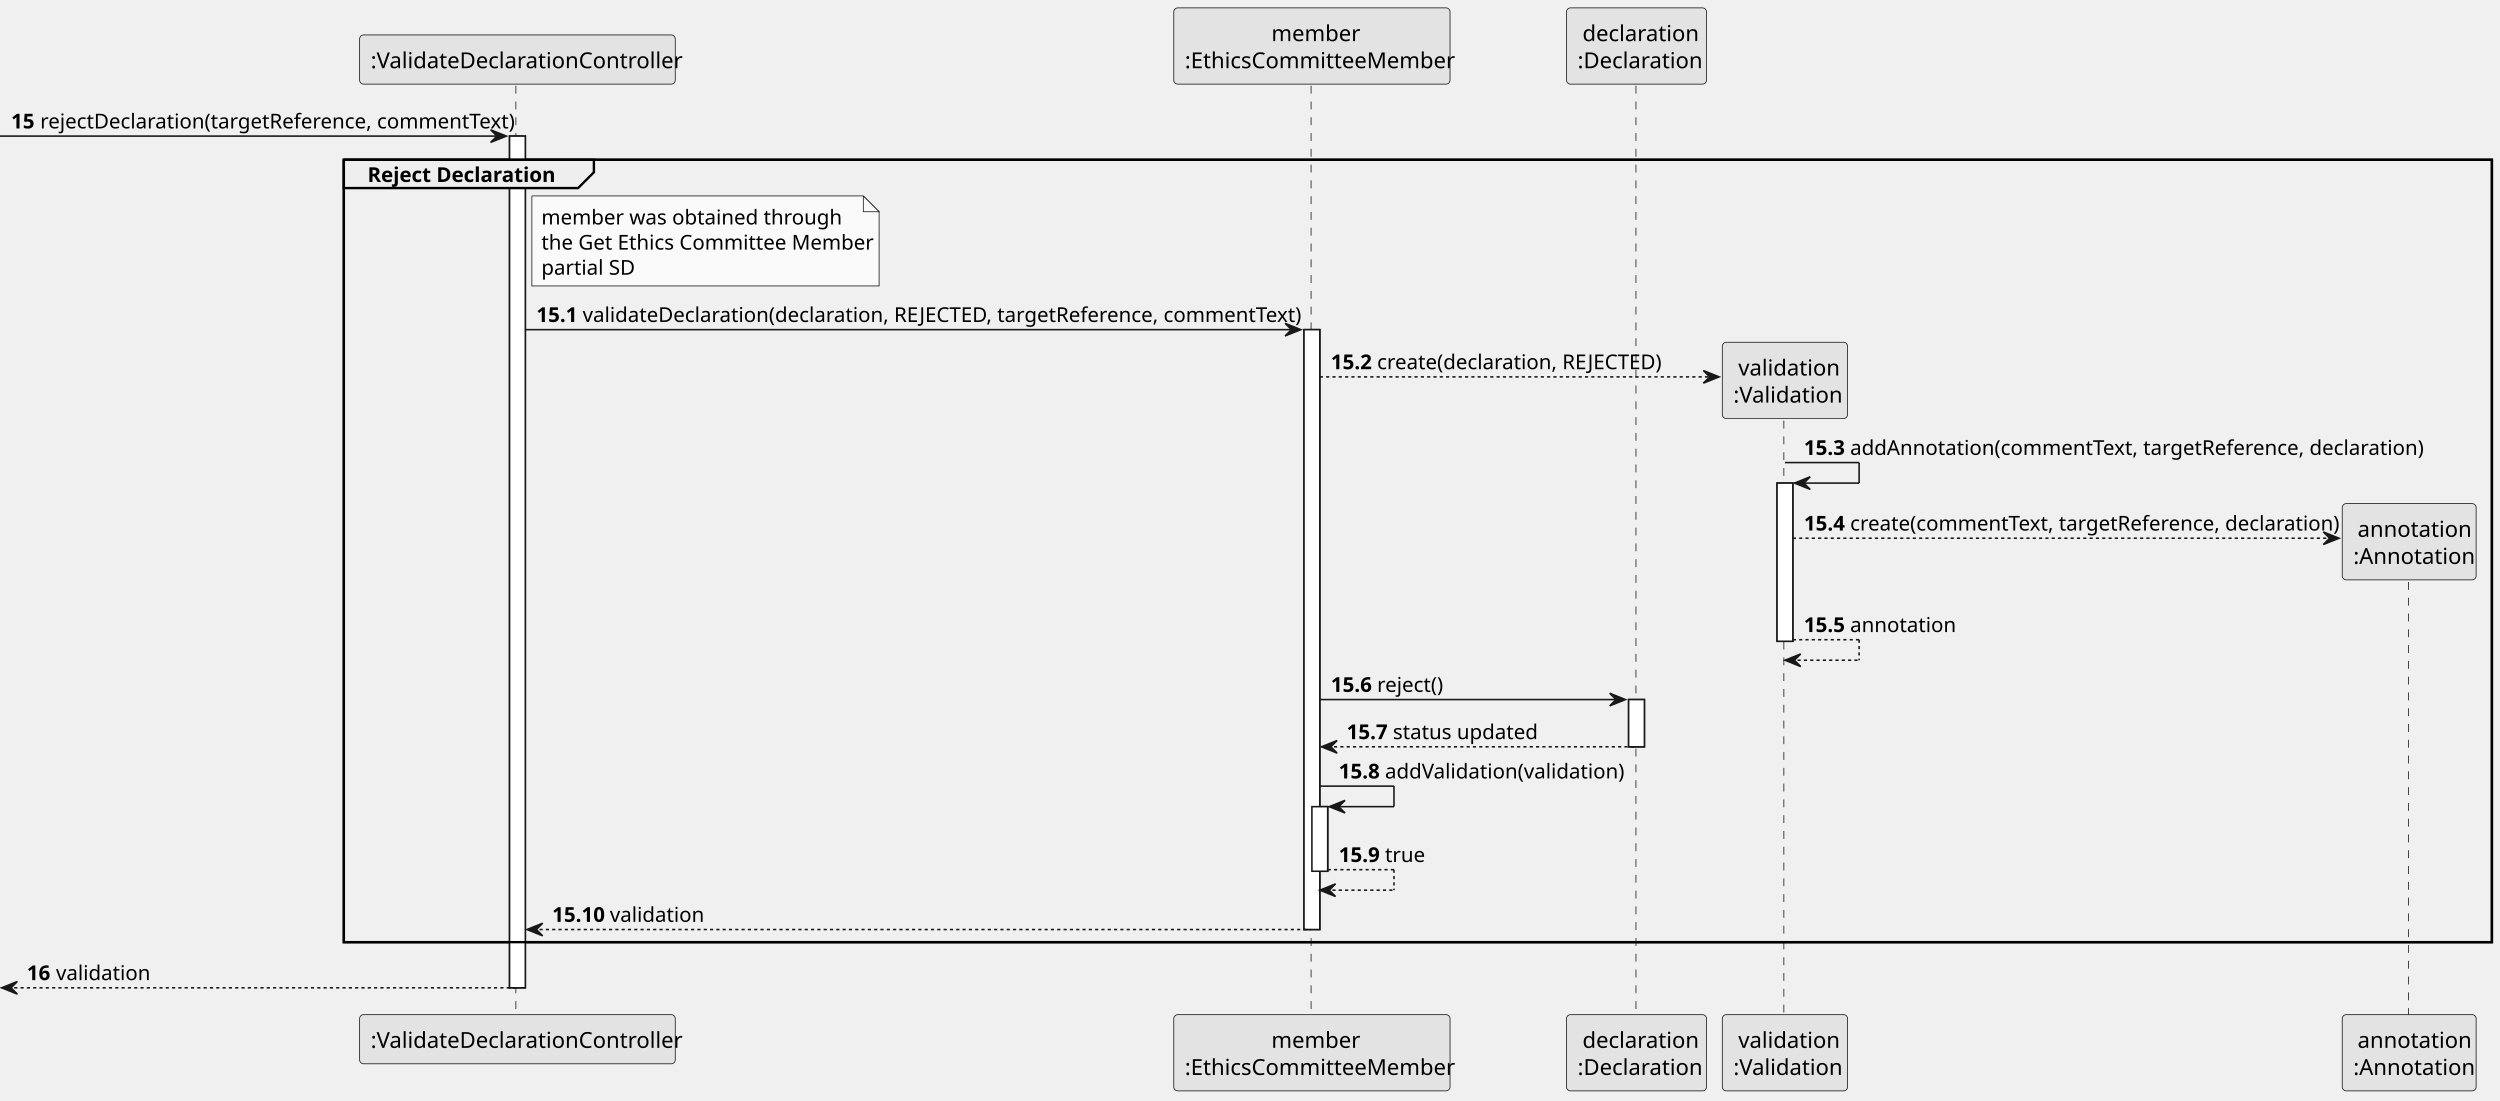
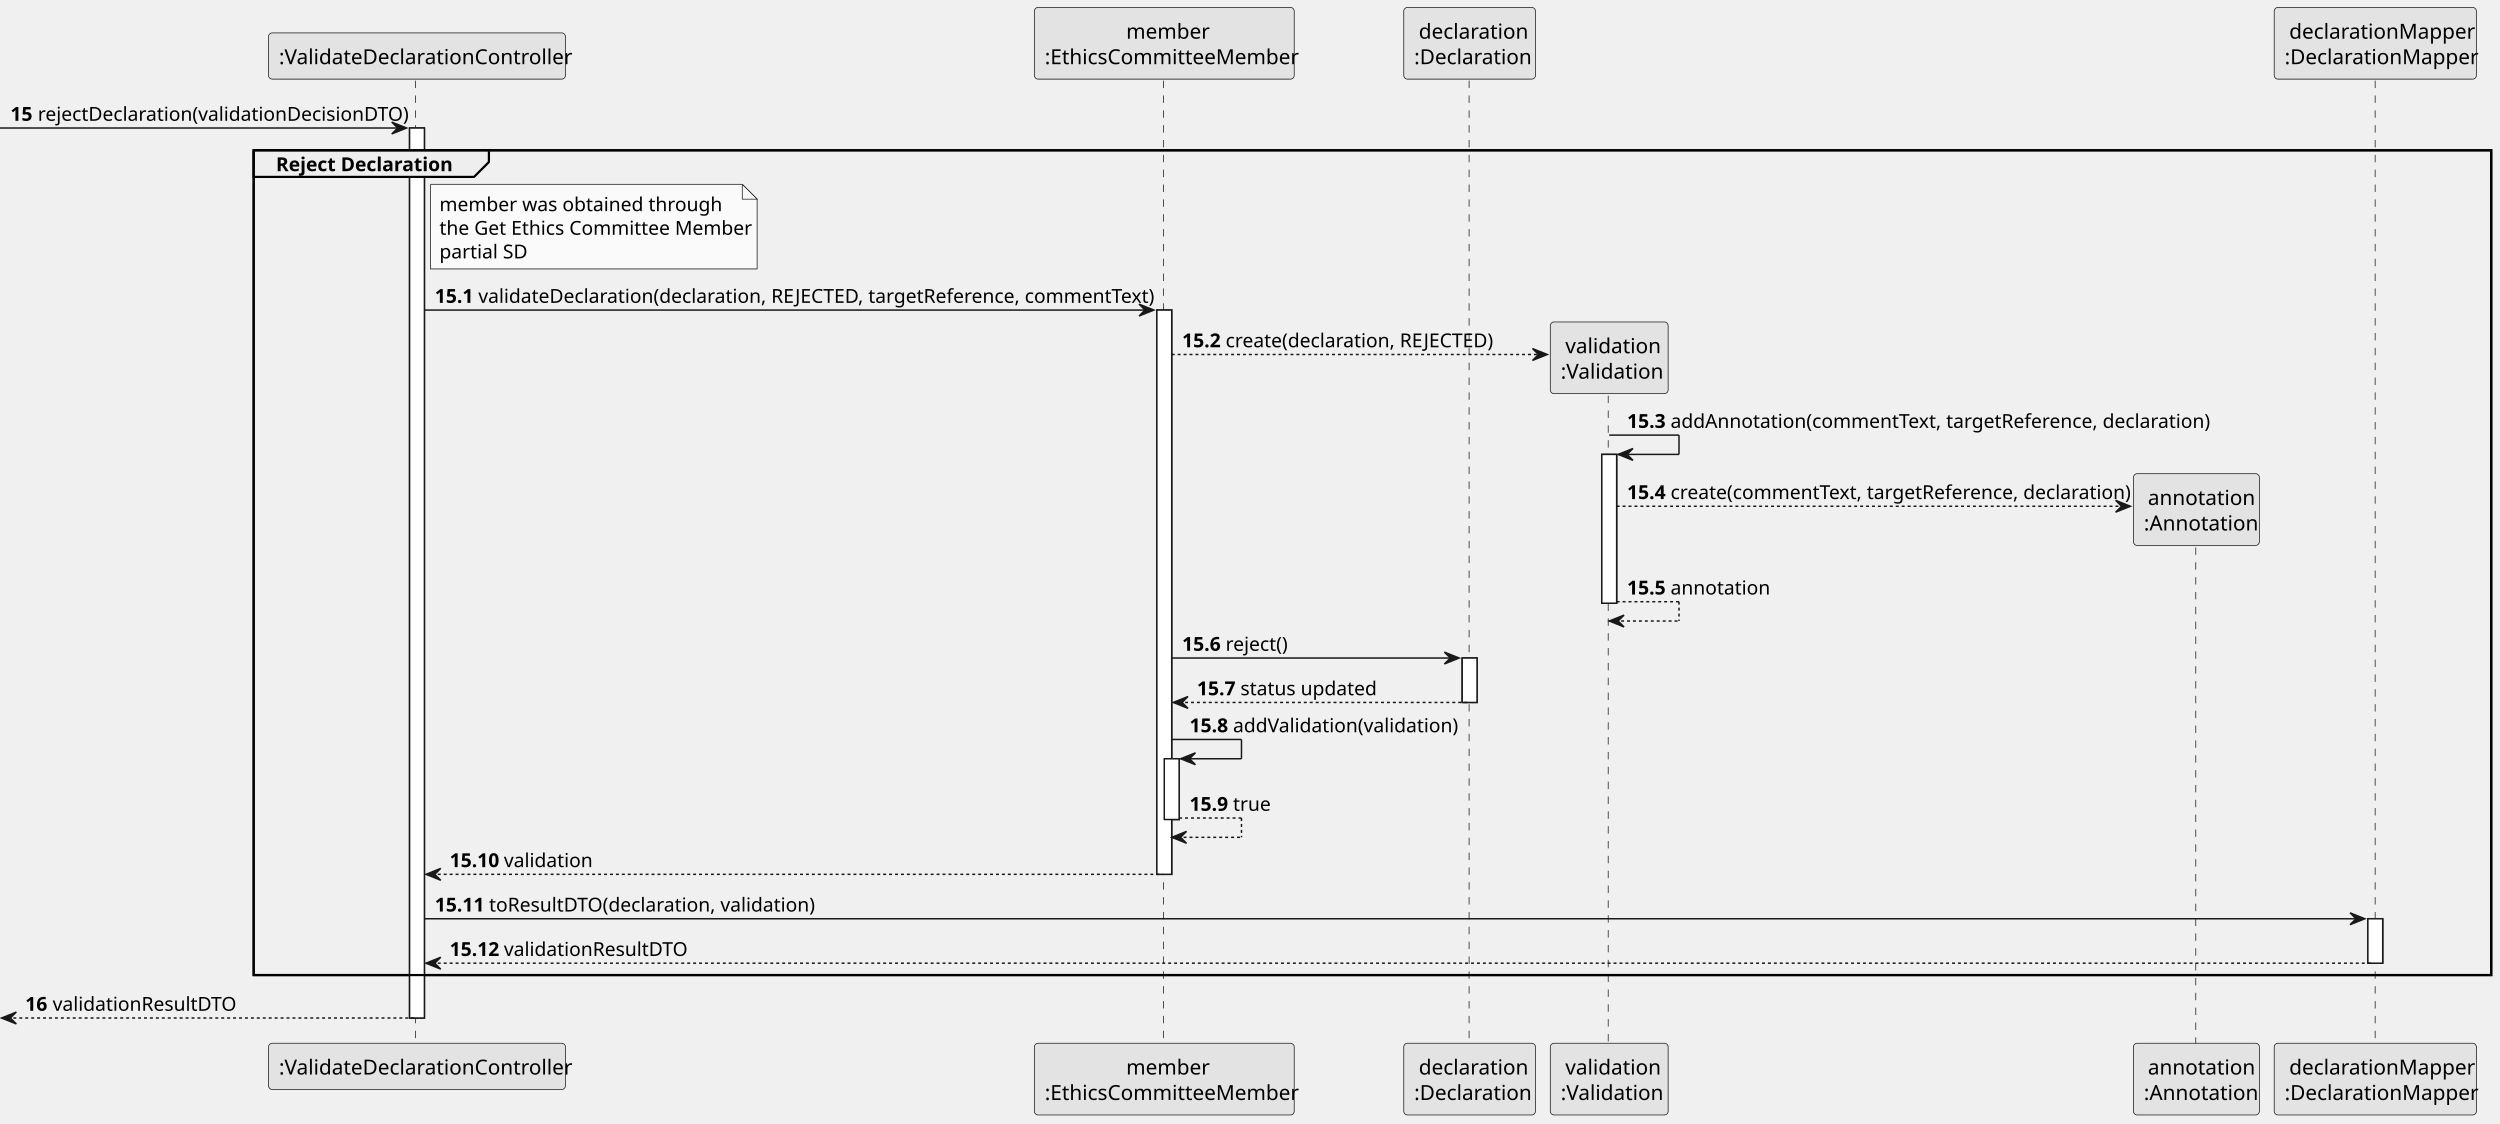
- <svg xmlns="http://www.w3.org/2000/svg" contentStyleType="text/css" data-diagram-type="SEQUENCE" height="697px" preserveAspectRatio="none" style="width:1584px;height:697px;background:#FFFFFF;" version="1.1" viewBox="0 0 1584 697" width="1584px" zoomAndPan="magnify">
+ <svg xmlns="http://www.w3.org/2000/svg" contentStyleType="text/css" data-diagram-type="SEQUENCE" height="757px" preserveAspectRatio="none" style="width:1684px;height:757px;background:#FFFFFF;" version="1.1" viewBox="0 0 1684 757" width="1684px" zoomAndPan="magnify">
  <defs />
  <g>
    <g>
-       <rect fill="#FFFFFF" height="539.647" style="stroke:#181818;stroke-width:1;" width="10" x="322.851" y="86.229" />
-     </g>
-     <g>
-       <rect fill="#FFFFFF" height="380.089" style="stroke:#181818;stroke-width:1;" width="10" x="826.225" y="208.86" />
-     </g>
-     <g>
-       <rect fill="#FFFFFF" height="40.926" style="stroke:#181818;stroke-width:1;" width="10" x="831.225" y="511.097" />
-     </g>
-     <g>
-       <rect fill="#FFFFFF" height="29.926" style="stroke:#181818;stroke-width:1;" width="10" x="1031.898" y="443.245" />
-     </g>
-     <g>
-       <rect fill="#FFFFFF" height="100.229" style="stroke:#181818;stroke-width:1;" width="10" x="1125.939" y="306.089" />
-     </g>
-     <rect fill="none" height="495.721" style="stroke:#000000;stroke-width:1.5;" width="1361.015" x="217.858" y="101.229" />
+       <rect fill="#FFFFFF" height="599.5" style="stroke:#181818;stroke-width:1;" width="10" x="275.884" y="86.229" />
+     </g>
+     <g>
+       <rect fill="#FFFFFF" height="380.089" style="stroke:#181818;stroke-width:1;" width="10" x="779.258" y="208.86" />
+     </g>
+     <g>
+       <rect fill="#FFFFFF" height="40.926" style="stroke:#181818;stroke-width:1;" width="10" x="784.258" y="511.097" />
+     </g>
+     <g>
+       <rect fill="#FFFFFF" height="29.926" style="stroke:#181818;stroke-width:1;" width="10" x="984.932" y="443.245" />
+     </g>
+     <g>
+       <rect fill="#FFFFFF" height="100.229" style="stroke:#181818;stroke-width:1;" width="10" x="1078.973" y="306.089" />
+     </g>
+     <g>
+       <rect fill="#FFFFFF" height="29.926" style="stroke:#181818;stroke-width:1;" width="10" x="1594.992" y="618.876" />
+     </g>
+     <rect fill="none" height="555.573" style="stroke:#000000;stroke-width:1.5;" width="1507.187" x="170.892" y="101.229" />
    <g class="participant-lifeline" data-entity-uid="part1" data-qualified-name="CTRL" id="part1-lifeline">
      <g>
-         <rect fill="#000000" fill-opacity="0" height="589.573" width="8" x="323.851" y="54.303" />
-         <line style="stroke:#181818;stroke-width:0.5;stroke-dasharray:5,5;" x1="326.858" x2="326.858" y1="54.303" y2="643.876" />
+         <rect fill="#000000" fill-opacity="0" height="649.426" width="8" x="276.884" y="54.303" />
+         <line style="stroke:#181818;stroke-width:0.5;stroke-dasharray:5,5;" x1="279.892" x2="279.892" y1="54.303" y2="703.729" />
      </g>
    </g>
    <g class="participant-lifeline" data-entity-uid="part2" data-qualified-name="MEMBER" id="part2-lifeline">
      <g>
-         <rect fill="#000000" fill-opacity="0" height="589.573" width="8" x="827.225" y="54.303" />
-         <line style="stroke:#181818;stroke-width:0.5;stroke-dasharray:5,5;" x1="830.704" x2="830.704" y1="54.303" y2="643.876" />
+         <rect fill="#000000" fill-opacity="0" height="649.426" width="8" x="780.258" y="54.303" />
+         <line style="stroke:#181818;stroke-width:0.5;stroke-dasharray:5,5;" x1="783.738" x2="783.738" y1="54.303" y2="703.729" />
      </g>
    </g>
    <g class="participant-lifeline" data-entity-uid="part3" data-qualified-name="DECL" id="part3-lifeline">
      <g>
-         <rect fill="#000000" fill-opacity="0" height="589.573" width="8" x="1032.898" y="54.303" />
-         <line style="stroke:#181818;stroke-width:0.5;stroke-dasharray:5,5;" x1="1036.546" x2="1036.546" y1="54.303" y2="643.876" />
+         <rect fill="#000000" fill-opacity="0" height="649.426" width="8" x="985.932" y="54.303" />
+         <line style="stroke:#181818;stroke-width:0.5;stroke-dasharray:5,5;" x1="989.58" x2="989.58" y1="54.303" y2="703.729" />
      </g>
    </g>
    <g class="participant-lifeline" data-entity-uid="part4" data-qualified-name="VALIDATION" id="part4-lifeline">
      <g>
-         <rect fill="#000000" fill-opacity="0" height="387.364" width="8" x="1126.939" y="256.512" />
-         <line style="stroke:#181818;stroke-width:0.5;stroke-dasharray:5,5;" x1="1130.249" x2="1130.249" y1="256.512" y2="643.876" />
+         <rect fill="#000000" fill-opacity="0" height="447.217" width="8" x="1079.973" y="256.512" />
+         <line style="stroke:#181818;stroke-width:0.5;stroke-dasharray:5,5;" x1="1083.283" x2="1083.283" y1="256.512" y2="703.729" />
      </g>
    </g>
    <g class="participant-lifeline" data-entity-uid="part5" data-qualified-name="ANNOTATION" id="part5-lifeline">
      <g>
-         <rect fill="#000000" fill-opacity="0" height="285.135" width="8" x="1522.456" y="358.741" />
-         <line style="stroke:#181818;stroke-width:0.5;stroke-dasharray:5,5;" x1="1526.039" x2="1526.039" y1="358.741" y2="643.876" />
+         <rect fill="#000000" fill-opacity="0" height="344.988" width="8" x="1475.489" y="358.741" />
+         <line style="stroke:#181818;stroke-width:0.5;stroke-dasharray:5,5;" x1="1479.072" x2="1479.072" y1="358.741" y2="703.729" />
+       </g>
+     </g>
+     <g class="participant-lifeline" data-entity-uid="part6" data-qualified-name="MAPPER" id="part6-lifeline">
+       <g>
+         <rect fill="#000000" fill-opacity="0" height="649.426" width="8" x="1595.992" y="54.303" />
+         <line style="stroke:#181818;stroke-width:0.5;stroke-dasharray:5,5;" x1="1599.906" x2="1599.906" y1="54.303" y2="703.729" />
      </g>
    </g>
    <g class="participant participant-head" data-entity-uid="part1" data-qualified-name="CTRL" id="part1-head">
-       <rect fill="#E3E3E3" height="31.151" rx="2.5" ry="2.5" style="stroke:#181818;stroke-width:0.5;" width="199.985" x="227.858" y="22.151" />
-       <text fill="#000000" font-family="sans-serif" font-size="14" lengthAdjust="spacing" textLength="185.985" x="234.858" y="43.227">:ValidateDeclarationController</text>
+       <rect fill="#E3E3E3" height="31.151" rx="2.5" ry="2.5" style="stroke:#181818;stroke-width:0.5;" width="199.985" x="180.892" y="22.151" />
+       <text fill="#000000" font-family="sans-serif" font-size="14" lengthAdjust="spacing" textLength="185.985" x="187.892" y="43.227">:ValidateDeclarationController</text>
    </g>
    <g class="participant participant-tail" data-entity-uid="part1" data-qualified-name="CTRL" id="part1-tail">
-       <rect fill="#E3E3E3" height="31.151" rx="2.5" ry="2.5" style="stroke:#181818;stroke-width:0.5;" width="199.985" x="227.858" y="642.876" />
-       <text fill="#000000" font-family="sans-serif" font-size="14" lengthAdjust="spacing" textLength="185.985" x="234.858" y="663.951">:ValidateDeclarationController</text>
+       <rect fill="#E3E3E3" height="31.151" rx="2.5" ry="2.5" style="stroke:#181818;stroke-width:0.5;" width="199.985" x="180.892" y="702.729" />
+       <text fill="#000000" font-family="sans-serif" font-size="14" lengthAdjust="spacing" textLength="185.985" x="187.892" y="723.804">:ValidateDeclarationController</text>
    </g>
    <g class="participant participant-head" data-entity-uid="part2" data-qualified-name="MEMBER" id="part2-head">
-       <rect fill="#E3E3E3" height="48.303" rx="2.5" ry="2.5" style="stroke:#181818;stroke-width:0.5;" width="175.041" x="743.704" y="5" />
-       <text fill="#000000" font-family="sans-serif" font-size="14" lengthAdjust="spacing" textLength="51.345" x="805.552" y="26.075">member</text>
-       <text fill="#000000" font-family="sans-serif" font-size="14" lengthAdjust="spacing" textLength="161.041" x="750.704" y="43.227">:EthicsCommitteeMember</text>
+       <rect fill="#E3E3E3" height="48.303" rx="2.5" ry="2.5" style="stroke:#181818;stroke-width:0.5;" width="175.041" x="696.738" y="5" />
+       <text fill="#000000" font-family="sans-serif" font-size="14" lengthAdjust="spacing" textLength="51.345" x="758.586" y="26.075">member</text>
+       <text fill="#000000" font-family="sans-serif" font-size="14" lengthAdjust="spacing" textLength="161.041" x="703.738" y="43.227">:EthicsCommitteeMember</text>
    </g>
    <g class="participant participant-tail" data-entity-uid="part2" data-qualified-name="MEMBER" id="part2-tail">
-       <rect fill="#E3E3E3" height="48.303" rx="2.5" ry="2.5" style="stroke:#181818;stroke-width:0.5;" width="175.041" x="743.704" y="642.876" />
-       <text fill="#000000" font-family="sans-serif" font-size="14" lengthAdjust="spacing" textLength="51.345" x="805.552" y="663.951">member</text>
-       <text fill="#000000" font-family="sans-serif" font-size="14" lengthAdjust="spacing" textLength="161.041" x="750.704" y="681.102">:EthicsCommitteeMember</text>
+       <rect fill="#E3E3E3" height="48.303" rx="2.5" ry="2.5" style="stroke:#181818;stroke-width:0.5;" width="175.041" x="696.738" y="702.729" />
+       <text fill="#000000" font-family="sans-serif" font-size="14" lengthAdjust="spacing" textLength="51.345" x="758.586" y="723.804">member</text>
+       <text fill="#000000" font-family="sans-serif" font-size="14" lengthAdjust="spacing" textLength="161.041" x="703.738" y="740.955">:EthicsCommitteeMember</text>
    </g>
    <g class="participant participant-head" data-entity-uid="part3" data-qualified-name="DECL" id="part3-head">
-       <rect fill="#E3E3E3" height="48.303" rx="2.5" ry="2.5" style="stroke:#181818;stroke-width:0.5;" width="88.703" x="992.546" y="5" />
-       <text fill="#000000" font-family="sans-serif" font-size="14" lengthAdjust="spacing" textLength="68.489" x="1002.653" y="26.075">declaration</text>
-       <text fill="#000000" font-family="sans-serif" font-size="14" lengthAdjust="spacing" textLength="74.703" x="999.546" y="43.227">:Declaration</text>
+       <rect fill="#E3E3E3" height="48.303" rx="2.5" ry="2.5" style="stroke:#181818;stroke-width:0.5;" width="88.703" x="945.58" y="5" />
+       <text fill="#000000" font-family="sans-serif" font-size="14" lengthAdjust="spacing" textLength="68.489" x="955.687" y="26.075">declaration</text>
+       <text fill="#000000" font-family="sans-serif" font-size="14" lengthAdjust="spacing" textLength="74.703" x="952.58" y="43.227">:Declaration</text>
    </g>
    <g class="participant participant-tail" data-entity-uid="part3" data-qualified-name="DECL" id="part3-tail">
-       <rect fill="#E3E3E3" height="48.303" rx="2.5" ry="2.5" style="stroke:#181818;stroke-width:0.5;" width="88.703" x="992.546" y="642.876" />
-       <text fill="#000000" font-family="sans-serif" font-size="14" lengthAdjust="spacing" textLength="68.489" x="1002.653" y="663.951">declaration</text>
-       <text fill="#000000" font-family="sans-serif" font-size="14" lengthAdjust="spacing" textLength="74.703" x="999.546" y="681.102">:Declaration</text>
+       <rect fill="#E3E3E3" height="48.303" rx="2.5" ry="2.5" style="stroke:#181818;stroke-width:0.5;" width="88.703" x="945.58" y="702.729" />
+       <text fill="#000000" font-family="sans-serif" font-size="14" lengthAdjust="spacing" textLength="68.489" x="955.687" y="723.804">declaration</text>
+       <text fill="#000000" font-family="sans-serif" font-size="14" lengthAdjust="spacing" textLength="74.703" x="952.58" y="740.955">:Declaration</text>
    </g>
    <g class="participant participant-tail" data-entity-uid="part4" data-qualified-name="VALIDATION" id="part4-tail">
-       <rect fill="#E3E3E3" height="48.303" rx="2.5" ry="2.5" style="stroke:#181818;stroke-width:0.5;" width="79.379" x="1091.249" y="642.876" />
-       <text fill="#000000" font-family="sans-serif" font-size="14" lengthAdjust="spacing" textLength="59.151" x="1101.363" y="663.951">validation</text>
-       <text fill="#000000" font-family="sans-serif" font-size="14" lengthAdjust="spacing" textLength="65.379" x="1098.249" y="681.102">:Validation</text>
+       <rect fill="#E3E3E3" height="48.303" rx="2.5" ry="2.5" style="stroke:#181818;stroke-width:0.5;" width="79.379" x="1044.283" y="702.729" />
+       <text fill="#000000" font-family="sans-serif" font-size="14" lengthAdjust="spacing" textLength="59.151" x="1054.397" y="723.804">validation</text>
+       <text fill="#000000" font-family="sans-serif" font-size="14" lengthAdjust="spacing" textLength="65.379" x="1051.283" y="740.955">:Validation</text>
    </g>
    <g class="participant participant-tail" data-entity-uid="part5" data-qualified-name="ANNOTATION" id="part5-tail">
-       <rect fill="#E3E3E3" height="48.303" rx="2.5" ry="2.5" style="stroke:#181818;stroke-width:0.5;" width="84.834" x="1484.039" y="642.876" />
-       <text fill="#000000" font-family="sans-serif" font-size="14" lengthAdjust="spacing" textLength="65.393" x="1493.759" y="663.951">annotation</text>
-       <text fill="#000000" font-family="sans-serif" font-size="14" lengthAdjust="spacing" textLength="70.834" x="1491.039" y="681.102">:Annotation</text>
-     </g>
-     <g>
-       <rect fill="#FFFFFF" height="539.647" style="stroke:#181818;stroke-width:1;" width="10" x="322.851" y="86.229" />
-     </g>
-     <g>
-       <rect fill="#FFFFFF" height="380.089" style="stroke:#181818;stroke-width:1;" width="10" x="826.225" y="208.86" />
-     </g>
-     <g>
-       <rect fill="#FFFFFF" height="40.926" style="stroke:#181818;stroke-width:1;" width="10" x="831.225" y="511.097" />
-     </g>
-     <g>
-       <rect fill="#FFFFFF" height="29.926" style="stroke:#181818;stroke-width:1;" width="10" x="1031.898" y="443.245" />
-     </g>
-     <g>
-       <rect fill="#FFFFFF" height="100.229" style="stroke:#181818;stroke-width:1;" width="10" x="1125.939" y="306.089" />
+       <rect fill="#E3E3E3" height="48.303" rx="2.5" ry="2.5" style="stroke:#181818;stroke-width:0.5;" width="84.834" x="1437.072" y="702.729" />
+       <text fill="#000000" font-family="sans-serif" font-size="14" lengthAdjust="spacing" textLength="65.393" x="1446.793" y="723.804">annotation</text>
+       <text fill="#000000" font-family="sans-serif" font-size="14" lengthAdjust="spacing" textLength="70.834" x="1444.072" y="740.955">:Annotation</text>
+     </g>
+     <g class="participant participant-head" data-entity-uid="part6" data-qualified-name="MAPPER" id="part6-head">
+       <rect fill="#E3E3E3" height="48.303" rx="2.5" ry="2.5" style="stroke:#181818;stroke-width:0.5;" width="136.172" x="1531.906" y="5" />
+       <text fill="#000000" font-family="sans-serif" font-size="14" lengthAdjust="spacing" textLength="115.958" x="1542.013" y="26.075">declarationMapper</text>
+       <text fill="#000000" font-family="sans-serif" font-size="14" lengthAdjust="spacing" textLength="122.172" x="1538.906" y="43.227">:DeclarationMapper</text>
+     </g>
+     <g class="participant participant-tail" data-entity-uid="part6" data-qualified-name="MAPPER" id="part6-tail">
+       <rect fill="#E3E3E3" height="48.303" rx="2.5" ry="2.5" style="stroke:#181818;stroke-width:0.5;" width="136.172" x="1531.906" y="702.729" />
+       <text fill="#000000" font-family="sans-serif" font-size="14" lengthAdjust="spacing" textLength="115.958" x="1542.013" y="723.804">declarationMapper</text>
+       <text fill="#000000" font-family="sans-serif" font-size="14" lengthAdjust="spacing" textLength="122.172" x="1538.906" y="740.955">:DeclarationMapper</text>
+     </g>
+     <g>
+       <rect fill="#FFFFFF" height="599.5" style="stroke:#181818;stroke-width:1;" width="10" x="275.884" y="86.229" />
+     </g>
+     <g>
+       <rect fill="#FFFFFF" height="380.089" style="stroke:#181818;stroke-width:1;" width="10" x="779.258" y="208.86" />
+     </g>
+     <g>
+       <rect fill="#FFFFFF" height="40.926" style="stroke:#181818;stroke-width:1;" width="10" x="784.258" y="511.097" />
+     </g>
+     <g>
+       <rect fill="#FFFFFF" height="29.926" style="stroke:#181818;stroke-width:1;" width="10" x="984.932" y="443.245" />
+     </g>
+     <g>
+       <rect fill="#FFFFFF" height="100.229" style="stroke:#181818;stroke-width:1;" width="10" x="1078.973" y="306.089" />
+     </g>
+     <g>
+       <rect fill="#FFFFFF" height="29.926" style="stroke:#181818;stroke-width:1;" width="10" x="1594.992" y="618.876" />
    </g>
    <g class="message" data-entity-1="part1" data-entity-2="part1" id="msg1">
-       <polygon fill="#181818" points="310.851,82.229,320.851,86.229,310.851,90.229,314.851,86.229" style="stroke:#181818;stroke-width:1;" />
-       <line style="stroke:#181818;stroke-width:1;" x1="0" x2="316.851" y1="86.229" y2="86.229" />
+       <polygon fill="#181818" points="263.884,82.229,273.884,86.229,263.884,90.229,267.884,86.229" style="stroke:#181818;stroke-width:1;" />
+       <line style="stroke:#181818;stroke-width:1;" x1="0" x2="269.884" y1="86.229" y2="86.229" />
      <text fill="#000000" font-family="sans-serif" font-size="13" font-weight="bold" lengthAdjust="spacing" textLength="14.46" x="7" y="81.373">15</text>
-       <text fill="#000000" font-family="sans-serif" font-size="13" lengthAdjust="spacing" textLength="285.391" x="25.46" y="81.373">rejectDeclaration(targetReference, commentText)</text>
-     </g>
-     <path d="M217.858,101.229 L376.291,101.229 L376.291,109.155 L366.291,119.155 L217.858,119.155 L217.858,101.229" fill="#EEEEEE" style="stroke:#000000;stroke-width:1.5;" />
-     <rect fill="none" height="495.721" style="stroke:#000000;stroke-width:1.5;" width="1361.015" x="217.858" y="101.229" />
-     <text fill="#000000" font-family="sans-serif" font-size="13" font-weight="bold" lengthAdjust="spacing" textLength="113.433" x="232.858" y="115.299">Reject Declaration</text>
-     <path d="M337,124.155 L337,181.155 L557,181.155 L557,134.155 L547,124.155 L337,124.155" fill="#FAFAFA" style="stroke:#181818;stroke-width:0.5;" />
-     <path d="M547,124.155 L547,134.155 L557,134.155 L547,124.155" fill="#FAFAFA" style="stroke:#181818;stroke-width:0.5;" />
-     <text fill="#000000" font-family="sans-serif" font-size="13" lengthAdjust="spacing" textLength="175.602" x="343" y="142.225">member was obtained through</text>
-     <text fill="#000000" font-family="sans-serif" font-size="13" lengthAdjust="spacing" textLength="199.399" x="343" y="158.151">the Get Ethics Committee Member</text>
-     <text fill="#000000" font-family="sans-serif" font-size="13" lengthAdjust="spacing" textLength="57.078" x="343" y="174.078">partial SD</text>
+       <text fill="#000000" font-family="sans-serif" font-size="13" lengthAdjust="spacing" textLength="238.424" x="25.46" y="81.373">rejectDeclaration(validationDecisionDTO)</text>
+     </g>
+     <path d="M170.892,101.229 L329.324,101.229 L329.324,109.155 L319.324,119.155 L170.892,119.155 L170.892,101.229" fill="#EEEEEE" style="stroke:#000000;stroke-width:1.5;" />
+     <rect fill="none" height="555.573" style="stroke:#000000;stroke-width:1.5;" width="1507.187" x="170.892" y="101.229" />
+     <text fill="#000000" font-family="sans-serif" font-size="13" font-weight="bold" lengthAdjust="spacing" textLength="113.433" x="185.892" y="115.299">Reject Declaration</text>
+     <path d="M290,124.155 L290,181.155 L510,181.155 L510,134.155 L500,124.155 L290,124.155" fill="#FAFAFA" style="stroke:#181818;stroke-width:0.5;" />
+     <path d="M500,124.155 L500,134.155 L510,134.155 L500,124.155" fill="#FAFAFA" style="stroke:#181818;stroke-width:0.5;" />
+     <text fill="#000000" font-family="sans-serif" font-size="13" lengthAdjust="spacing" textLength="175.602" x="296" y="142.225">member was obtained through</text>
+     <text fill="#000000" font-family="sans-serif" font-size="13" lengthAdjust="spacing" textLength="199.399" x="296" y="158.151">the Get Ethics Committee Member</text>
+     <text fill="#000000" font-family="sans-serif" font-size="13" lengthAdjust="spacing" textLength="57.078" x="296" y="174.078">partial SD</text>
    <g class="message" data-entity-1="part1" data-entity-2="part2" id="msg2">
-       <polygon fill="#181818" points="814.225,204.86,824.225,208.86,814.225,212.86,818.225,208.86" style="stroke:#181818;stroke-width:1;" />
-       <line style="stroke:#181818;stroke-width:1;" x1="332.851" x2="820.225" y1="208.86" y2="208.86" />
-       <text fill="#000000" font-family="sans-serif" font-size="13" font-weight="bold" lengthAdjust="spacing" textLength="25.302" x="339.851" y="204.004">15.1</text>
-       <text fill="#000000" font-family="sans-serif" font-size="13" lengthAdjust="spacing" textLength="445.072" x="369.152" y="204.004">validateDeclaration(declaration, REJECTED, targetReference, commentText)</text>
+       <polygon fill="#181818" points="767.258,204.86,777.258,208.86,767.258,212.86,771.258,208.86" style="stroke:#181818;stroke-width:1;" />
+       <line style="stroke:#181818;stroke-width:1;" x1="285.884" x2="773.258" y1="208.86" y2="208.86" />
+       <text fill="#000000" font-family="sans-serif" font-size="13" font-weight="bold" lengthAdjust="spacing" textLength="25.302" x="292.884" y="204.004">15.1</text>
+       <text fill="#000000" font-family="sans-serif" font-size="13" lengthAdjust="spacing" textLength="445.072" x="322.186" y="204.004">validateDeclaration(declaration, REJECTED, targetReference, commentText)</text>
    </g>
    <g class="message" data-entity-1="part2" data-entity-2="part4" id="msg3">
-       <polygon fill="#181818" points="1079.249,234.787,1089.249,238.787,1079.249,242.787,1083.249,238.787" style="stroke:#181818;stroke-width:1;" />
-       <line style="stroke:#181818;stroke-width:1;stroke-dasharray:2,2;" x1="836.225" x2="1085.249" y1="238.787" y2="238.787" />
-       <text fill="#000000" font-family="sans-serif" font-size="13" font-weight="bold" lengthAdjust="spacing" textLength="25.302" x="843.225" y="233.93">15.2</text>
-       <text fill="#000000" font-family="sans-serif" font-size="13" lengthAdjust="spacing" textLength="184.228" x="872.526" y="233.93">create(declaration, REJECTED)</text>
-     </g>
-     <rect fill="#E3E3E3" height="48.303" rx="2.5" ry="2.5" style="stroke:#181818;stroke-width:0.5;" width="79.379" x="1091.249" y="216.86" />
-     <text fill="#000000" font-family="sans-serif" font-size="14" lengthAdjust="spacing" textLength="59.151" x="1101.363" y="237.935">validation</text>
-     <text fill="#000000" font-family="sans-serif" font-size="14" lengthAdjust="spacing" textLength="65.379" x="1098.249" y="255.087">:Validation</text>
+       <polygon fill="#181818" points="1032.283,234.787,1042.283,238.787,1032.283,242.787,1036.283,238.787" style="stroke:#181818;stroke-width:1;" />
+       <line style="stroke:#181818;stroke-width:1;stroke-dasharray:2,2;" x1="789.258" x2="1038.283" y1="238.787" y2="238.787" />
+       <text fill="#000000" font-family="sans-serif" font-size="13" font-weight="bold" lengthAdjust="spacing" textLength="25.302" x="796.258" y="233.93">15.2</text>
+       <text fill="#000000" font-family="sans-serif" font-size="13" lengthAdjust="spacing" textLength="184.228" x="825.56" y="233.93">create(declaration, REJECTED)</text>
+     </g>
+     <rect fill="#E3E3E3" height="48.303" rx="2.5" ry="2.5" style="stroke:#181818;stroke-width:0.5;" width="79.379" x="1044.283" y="216.86" />
+     <text fill="#000000" font-family="sans-serif" font-size="14" lengthAdjust="spacing" textLength="59.151" x="1054.397" y="237.935">validation</text>
+     <text fill="#000000" font-family="sans-serif" font-size="14" lengthAdjust="spacing" textLength="65.379" x="1051.283" y="255.087">:Validation</text>
    <g class="message" data-entity-1="part4" data-entity-2="part4" id="msg5">
-       <line style="stroke:#181818;stroke-width:1;" x1="1130.939" x2="1177.939" y1="293.089" y2="293.089" />
-       <line style="stroke:#181818;stroke-width:1;" x1="1177.939" x2="1177.939" y1="293.089" y2="306.089" />
-       <line style="stroke:#181818;stroke-width:1;" x1="1136.939" x2="1177.939" y1="306.089" y2="306.089" />
-       <polygon fill="#181818" points="1146.939,302.089,1136.939,306.089,1146.939,310.089,1142.939,306.089" style="stroke:#181818;stroke-width:1;" />
-       <text fill="#000000" font-family="sans-serif" font-size="13" font-weight="bold" lengthAdjust="spacing" textLength="25.302" x="1142.939" y="288.233">15.3</text>
-       <text fill="#000000" font-family="sans-serif" font-size="13" lengthAdjust="spacing" textLength="342.519" x="1172.241" y="288.233">addAnnotation(commentText, targetReference, declaration)</text>
+       <line style="stroke:#181818;stroke-width:1;" x1="1083.973" x2="1130.973" y1="293.089" y2="293.089" />
+       <line style="stroke:#181818;stroke-width:1;" x1="1130.973" x2="1130.973" y1="293.089" y2="306.089" />
+       <line style="stroke:#181818;stroke-width:1;" x1="1089.973" x2="1130.973" y1="306.089" y2="306.089" />
+       <polygon fill="#181818" points="1099.973,302.089,1089.973,306.089,1099.973,310.089,1095.973,306.089" style="stroke:#181818;stroke-width:1;" />
+       <text fill="#000000" font-family="sans-serif" font-size="13" font-weight="bold" lengthAdjust="spacing" textLength="25.302" x="1095.973" y="288.233">15.3</text>
+       <text fill="#000000" font-family="sans-serif" font-size="13" lengthAdjust="spacing" textLength="342.519" x="1125.274" y="288.233">addAnnotation(commentText, targetReference, declaration)</text>
    </g>
    <g class="message" data-entity-1="part4" data-entity-2="part5" id="msg6">
-       <polygon fill="#181818" points="1472.039,337.016,1482.039,341.016,1472.039,345.016,1476.039,341.016" style="stroke:#181818;stroke-width:1;" />
-       <line style="stroke:#181818;stroke-width:1;stroke-dasharray:2,2;" x1="1135.939" x2="1478.039" y1="341.016" y2="341.016" />
-       <text fill="#000000" font-family="sans-serif" font-size="13" font-weight="bold" lengthAdjust="spacing" textLength="25.302" x="1142.939" y="336.159">15.4</text>
-       <text fill="#000000" font-family="sans-serif" font-size="13" lengthAdjust="spacing" textLength="294.798" x="1172.241" y="336.159">create(commentText, targetReference, declaration)</text>
-     </g>
-     <rect fill="#E3E3E3" height="48.303" rx="2.5" ry="2.5" style="stroke:#181818;stroke-width:0.5;" width="84.834" x="1484.039" y="319.089" />
-     <text fill="#000000" font-family="sans-serif" font-size="14" lengthAdjust="spacing" textLength="65.393" x="1493.759" y="340.165">annotation</text>
-     <text fill="#000000" font-family="sans-serif" font-size="14" lengthAdjust="spacing" textLength="70.834" x="1491.039" y="357.316">:Annotation</text>
+       <polygon fill="#181818" points="1425.072,337.016,1435.072,341.016,1425.072,345.016,1429.072,341.016" style="stroke:#181818;stroke-width:1;" />
+       <line style="stroke:#181818;stroke-width:1;stroke-dasharray:2,2;" x1="1088.973" x2="1431.072" y1="341.016" y2="341.016" />
+       <text fill="#000000" font-family="sans-serif" font-size="13" font-weight="bold" lengthAdjust="spacing" textLength="25.302" x="1095.973" y="336.159">15.4</text>
+       <text fill="#000000" font-family="sans-serif" font-size="13" lengthAdjust="spacing" textLength="294.798" x="1125.274" y="336.159">create(commentText, targetReference, declaration)</text>
+     </g>
+     <rect fill="#E3E3E3" height="48.303" rx="2.5" ry="2.5" style="stroke:#181818;stroke-width:0.5;" width="84.834" x="1437.072" y="319.089" />
+     <text fill="#000000" font-family="sans-serif" font-size="14" lengthAdjust="spacing" textLength="65.393" x="1446.793" y="340.165">annotation</text>
+     <text fill="#000000" font-family="sans-serif" font-size="14" lengthAdjust="spacing" textLength="70.834" x="1444.072" y="357.316">:Annotation</text>
    <g class="message" data-entity-1="part4" data-entity-2="part4" id="msg8">
-       <line style="stroke:#181818;stroke-width:1;stroke-dasharray:2,2;" x1="1135.939" x2="1177.939" y1="405.318" y2="405.318" />
-       <line style="stroke:#181818;stroke-width:1;stroke-dasharray:2,2;" x1="1177.939" x2="1177.939" y1="405.318" y2="418.318" />
-       <line style="stroke:#181818;stroke-width:1;stroke-dasharray:2,2;" x1="1130.939" x2="1177.939" y1="418.318" y2="418.318" />
-       <polygon fill="#181818" points="1140.939,414.318,1130.939,418.318,1140.939,422.318,1136.939,418.318" style="stroke:#181818;stroke-width:1;" />
-       <text fill="#000000" font-family="sans-serif" font-size="13" font-weight="bold" lengthAdjust="spacing" textLength="25.302" x="1142.939" y="400.462">15.5</text>
-       <text fill="#000000" font-family="sans-serif" font-size="13" lengthAdjust="spacing" textLength="60.722" x="1172.241" y="400.462">annotation</text>
+       <line style="stroke:#181818;stroke-width:1;stroke-dasharray:2,2;" x1="1088.973" x2="1130.973" y1="405.318" y2="405.318" />
+       <line style="stroke:#181818;stroke-width:1;stroke-dasharray:2,2;" x1="1130.973" x2="1130.973" y1="405.318" y2="418.318" />
+       <line style="stroke:#181818;stroke-width:1;stroke-dasharray:2,2;" x1="1083.973" x2="1130.973" y1="418.318" y2="418.318" />
+       <polygon fill="#181818" points="1093.973,414.318,1083.973,418.318,1093.973,422.318,1089.973,418.318" style="stroke:#181818;stroke-width:1;" />
+       <text fill="#000000" font-family="sans-serif" font-size="13" font-weight="bold" lengthAdjust="spacing" textLength="25.302" x="1095.973" y="400.462">15.5</text>
+       <text fill="#000000" font-family="sans-serif" font-size="13" lengthAdjust="spacing" textLength="60.722" x="1125.274" y="400.462">annotation</text>
    </g>
    <g class="message" data-entity-1="part2" data-entity-2="part3" id="msg9">
-       <polygon fill="#181818" points="1019.898,439.245,1029.898,443.245,1019.898,447.245,1023.898,443.245" style="stroke:#181818;stroke-width:1;" />
-       <line style="stroke:#181818;stroke-width:1;" x1="836.225" x2="1025.898" y1="443.245" y2="443.245" />
-       <text fill="#000000" font-family="sans-serif" font-size="13" font-weight="bold" lengthAdjust="spacing" textLength="25.302" x="843.225" y="438.388">15.6</text>
-       <text fill="#000000" font-family="sans-serif" font-size="13" lengthAdjust="spacing" textLength="40.447" x="872.526" y="438.388">reject()</text>
+       <polygon fill="#181818" points="972.932,439.245,982.932,443.245,972.932,447.245,976.932,443.245" style="stroke:#181818;stroke-width:1;" />
+       <line style="stroke:#181818;stroke-width:1;" x1="789.258" x2="978.932" y1="443.245" y2="443.245" />
+       <text fill="#000000" font-family="sans-serif" font-size="13" font-weight="bold" lengthAdjust="spacing" textLength="25.302" x="796.258" y="438.388">15.6</text>
+       <text fill="#000000" font-family="sans-serif" font-size="13" lengthAdjust="spacing" textLength="40.447" x="825.56" y="438.388">reject()</text>
    </g>
    <g class="message" data-entity-1="part3" data-entity-2="part2" id="msg10">
-       <polygon fill="#181818" points="847.225,469.171,837.225,473.171,847.225,477.171,843.225,473.171" style="stroke:#181818;stroke-width:1;" />
-       <line style="stroke:#181818;stroke-width:1;stroke-dasharray:2,2;" x1="841.225" x2="1035.898" y1="473.171" y2="473.171" />
-       <text fill="#000000" font-family="sans-serif" font-size="13" font-weight="bold" lengthAdjust="spacing" textLength="25.302" x="853.225" y="468.315">15.7</text>
-       <text fill="#000000" font-family="sans-serif" font-size="13" lengthAdjust="spacing" textLength="85.287" x="882.526" y="468.315">status updated</text>
+       <polygon fill="#181818" points="800.258,469.171,790.258,473.171,800.258,477.171,796.258,473.171" style="stroke:#181818;stroke-width:1;" />
+       <line style="stroke:#181818;stroke-width:1;stroke-dasharray:2,2;" x1="794.258" x2="988.932" y1="473.171" y2="473.171" />
+       <text fill="#000000" font-family="sans-serif" font-size="13" font-weight="bold" lengthAdjust="spacing" textLength="25.302" x="806.258" y="468.315">15.7</text>
+       <text fill="#000000" font-family="sans-serif" font-size="13" lengthAdjust="spacing" textLength="85.287" x="835.56" y="468.315">status updated</text>
    </g>
    <g class="message" data-entity-1="part2" data-entity-2="part2" id="msg11">
-       <line style="stroke:#181818;stroke-width:1;" x1="836.225" x2="883.225" y1="498.097" y2="498.097" />
-       <line style="stroke:#181818;stroke-width:1;" x1="883.225" x2="883.225" y1="498.097" y2="511.097" />
-       <line style="stroke:#181818;stroke-width:1;" x1="842.225" x2="883.225" y1="511.097" y2="511.097" />
-       <polygon fill="#181818" points="852.225,507.097,842.225,511.097,852.225,515.097,848.225,511.097" style="stroke:#181818;stroke-width:1;" />
-       <text fill="#000000" font-family="sans-serif" font-size="13" font-weight="bold" lengthAdjust="spacing" textLength="25.302" x="848.225" y="493.241">15.8</text>
-       <text fill="#000000" font-family="sans-serif" font-size="13" lengthAdjust="spacing" textLength="142.372" x="877.526" y="493.241">addValidation(validation)</text>
+       <line style="stroke:#181818;stroke-width:1;" x1="789.258" x2="836.258" y1="498.097" y2="498.097" />
+       <line style="stroke:#181818;stroke-width:1;" x1="836.258" x2="836.258" y1="498.097" y2="511.097" />
+       <line style="stroke:#181818;stroke-width:1;" x1="795.258" x2="836.258" y1="511.097" y2="511.097" />
+       <polygon fill="#181818" points="805.258,507.097,795.258,511.097,805.258,515.097,801.258,511.097" style="stroke:#181818;stroke-width:1;" />
+       <text fill="#000000" font-family="sans-serif" font-size="13" font-weight="bold" lengthAdjust="spacing" textLength="25.302" x="801.258" y="493.241">15.8</text>
+       <text fill="#000000" font-family="sans-serif" font-size="13" lengthAdjust="spacing" textLength="142.372" x="830.56" y="493.241">addValidation(validation)</text>
    </g>
    <g class="message" data-entity-1="part2" data-entity-2="part2" id="msg12">
-       <line style="stroke:#181818;stroke-width:1;stroke-dasharray:2,2;" x1="841.225" x2="883.225" y1="551.023" y2="551.023" />
-       <line style="stroke:#181818;stroke-width:1;stroke-dasharray:2,2;" x1="883.225" x2="883.225" y1="551.023" y2="564.023" />
-       <line style="stroke:#181818;stroke-width:1;stroke-dasharray:2,2;" x1="836.225" x2="883.225" y1="564.023" y2="564.023" />
-       <polygon fill="#181818" points="846.225,560.023,836.225,564.023,846.225,568.023,842.225,564.023" style="stroke:#181818;stroke-width:1;" />
-       <text fill="#000000" font-family="sans-serif" font-size="13" font-weight="bold" lengthAdjust="spacing" textLength="25.302" x="848.225" y="546.167">15.9</text>
-       <text fill="#000000" font-family="sans-serif" font-size="13" lengthAdjust="spacing" textLength="22.401" x="877.526" y="546.167">true</text>
+       <line style="stroke:#181818;stroke-width:1;stroke-dasharray:2,2;" x1="794.258" x2="836.258" y1="551.023" y2="551.023" />
+       <line style="stroke:#181818;stroke-width:1;stroke-dasharray:2,2;" x1="836.258" x2="836.258" y1="551.023" y2="564.023" />
+       <line style="stroke:#181818;stroke-width:1;stroke-dasharray:2,2;" x1="789.258" x2="836.258" y1="564.023" y2="564.023" />
+       <polygon fill="#181818" points="799.258,560.023,789.258,564.023,799.258,568.023,795.258,564.023" style="stroke:#181818;stroke-width:1;" />
+       <text fill="#000000" font-family="sans-serif" font-size="13" font-weight="bold" lengthAdjust="spacing" textLength="25.302" x="801.258" y="546.167">15.9</text>
+       <text fill="#000000" font-family="sans-serif" font-size="13" lengthAdjust="spacing" textLength="22.401" x="830.56" y="546.167">true</text>
    </g>
    <g class="message" data-entity-1="part2" data-entity-2="part1" id="msg13">
-       <polygon fill="#181818" points="343.851,584.95,333.851,588.95,343.851,592.95,339.851,588.95" style="stroke:#181818;stroke-width:1;" />
-       <line style="stroke:#181818;stroke-width:1;stroke-dasharray:2,2;" x1="337.851" x2="830.225" y1="588.95" y2="588.95" />
-       <text fill="#000000" font-family="sans-serif" font-size="13" font-weight="bold" lengthAdjust="spacing" textLength="32.532" x="349.851" y="584.093">15.10</text>
-       <text fill="#000000" font-family="sans-serif" font-size="13" lengthAdjust="spacing" textLength="54.926" x="386.382" y="584.093">validation</text>
-     </g>
-     <g class="message" data-entity-1="part1" data-entity-2="part1" id="msg14">
-       <polygon fill="#181818" points="11,621.876,1,625.876,11,629.876,7,625.876" style="stroke:#181818;stroke-width:1;" />
-       <line style="stroke:#181818;stroke-width:1;stroke-dasharray:2,2;" x1="5" x2="326.851" y1="625.876" y2="625.876" />
-       <text fill="#000000" font-family="sans-serif" font-size="13" font-weight="bold" lengthAdjust="spacing" textLength="14.46" x="17" y="621.019">16</text>
-       <text fill="#000000" font-family="sans-serif" font-size="13" lengthAdjust="spacing" textLength="54.926" x="35.46" y="621.019">validation</text>
+       <polygon fill="#181818" points="296.884,584.95,286.884,588.95,296.884,592.95,292.884,588.95" style="stroke:#181818;stroke-width:1;" />
+       <line style="stroke:#181818;stroke-width:1;stroke-dasharray:2,2;" x1="290.884" x2="783.258" y1="588.95" y2="588.95" />
+       <text fill="#000000" font-family="sans-serif" font-size="13" font-weight="bold" lengthAdjust="spacing" textLength="32.532" x="302.884" y="584.093">15.10</text>
+       <text fill="#000000" font-family="sans-serif" font-size="13" lengthAdjust="spacing" textLength="54.926" x="339.416" y="584.093">validation</text>
+     </g>
+     <g class="message" data-entity-1="part1" data-entity-2="part6" id="msg14">
+       <polygon fill="#181818" points="1582.992,614.876,1592.992,618.876,1582.992,622.876,1586.992,618.876" style="stroke:#181818;stroke-width:1;" />
+       <line style="stroke:#181818;stroke-width:1;" x1="285.884" x2="1588.992" y1="618.876" y2="618.876" />
+       <text fill="#000000" font-family="sans-serif" font-size="13" font-weight="bold" lengthAdjust="spacing" textLength="32.532" x="292.884" y="614.019">15.11</text>
+       <text fill="#000000" font-family="sans-serif" font-size="13" lengthAdjust="spacing" textLength="209.536" x="329.416" y="614.019">toResultDTO(declaration, validation)</text>
+     </g>
+     <g class="message" data-entity-1="part6" data-entity-2="part1" id="msg15">
+       <polygon fill="#181818" points="296.884,644.802,286.884,648.802,296.884,652.802,292.884,648.802" style="stroke:#181818;stroke-width:1;" />
+       <line style="stroke:#181818;stroke-width:1;stroke-dasharray:2,2;" x1="290.884" x2="1598.992" y1="648.802" y2="648.802" />
+       <text fill="#000000" font-family="sans-serif" font-size="13" font-weight="bold" lengthAdjust="spacing" textLength="32.532" x="302.884" y="643.946">15.12</text>
+       <text fill="#000000" font-family="sans-serif" font-size="13" lengthAdjust="spacing" textLength="119.215" x="339.416" y="643.946">validationResultDTO</text>
+     </g>
+     <g class="message" data-entity-1="part1" data-entity-2="part1" id="msg16">
+       <polygon fill="#181818" points="11,681.729,1,685.729,11,689.729,7,685.729" style="stroke:#181818;stroke-width:1;" />
+       <line style="stroke:#181818;stroke-width:1;stroke-dasharray:2,2;" x1="5" x2="279.884" y1="685.729" y2="685.729" />
+       <text fill="#000000" font-family="sans-serif" font-size="13" font-weight="bold" lengthAdjust="spacing" textLength="14.46" x="17" y="680.872">16</text>
+       <text fill="#000000" font-family="sans-serif" font-size="13" lengthAdjust="spacing" textLength="119.215" x="35.46" y="680.872">validationResultDTO</text>
    </g>
  </g>
</svg>
